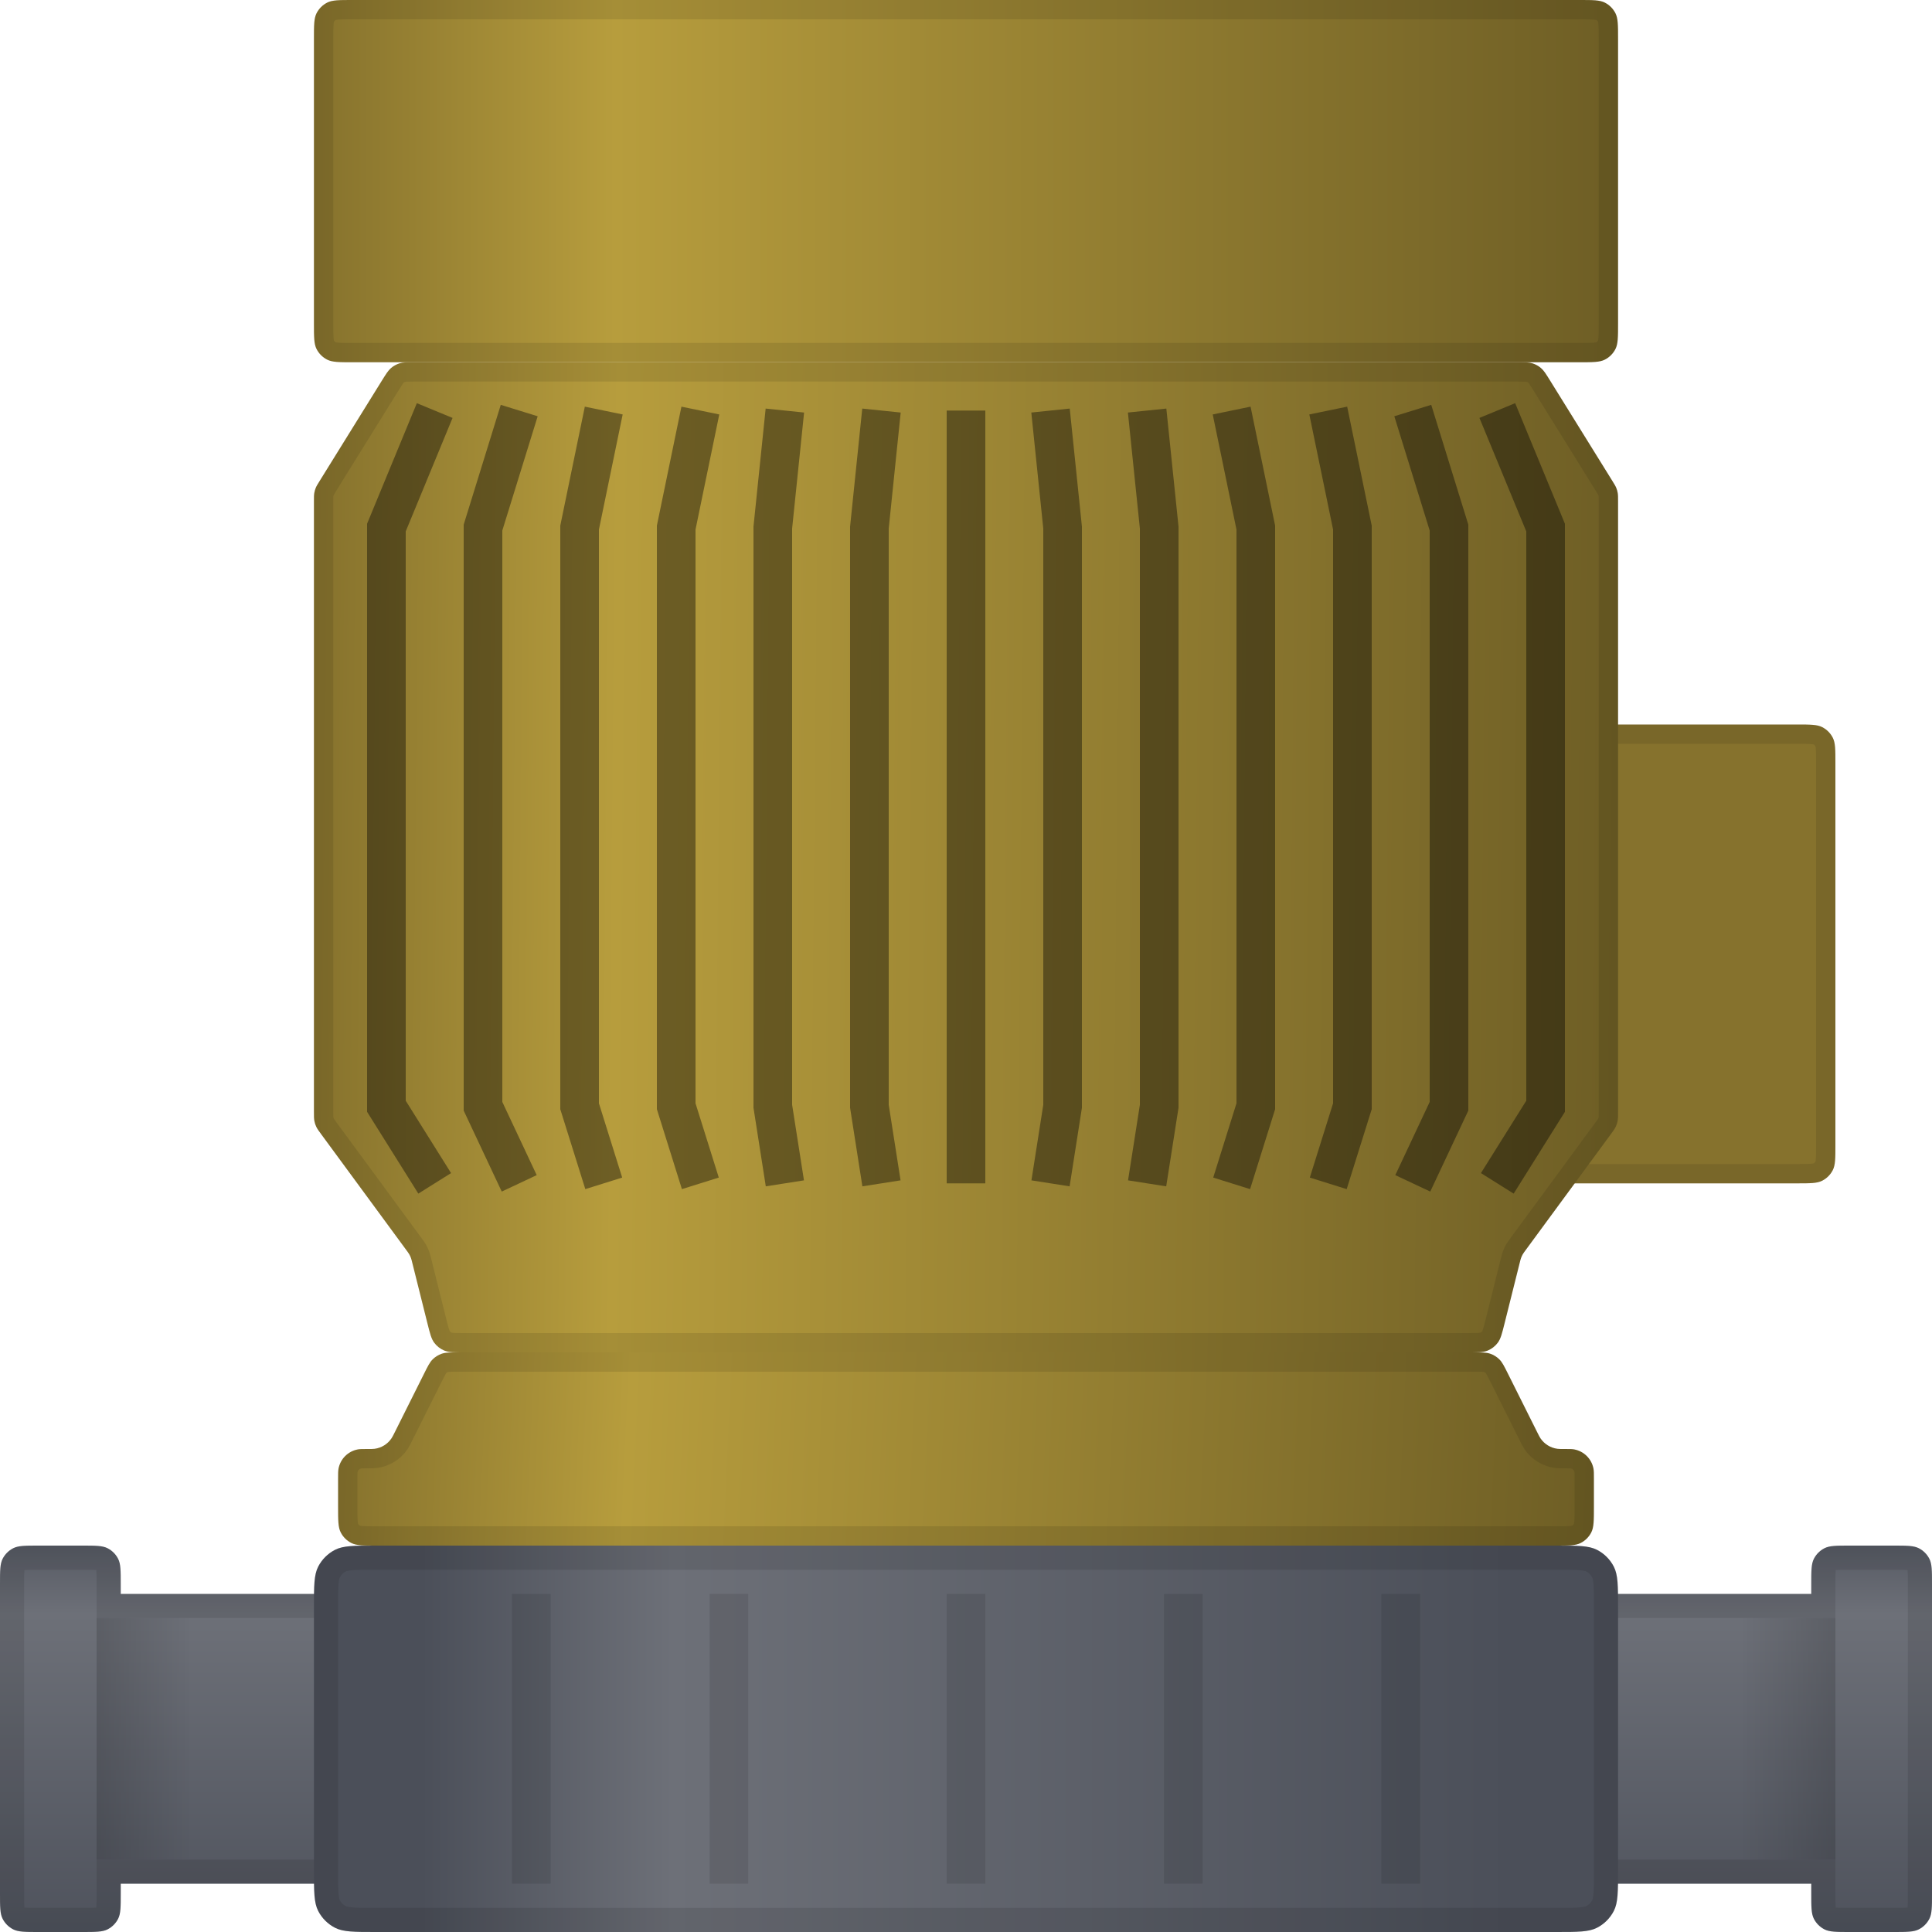
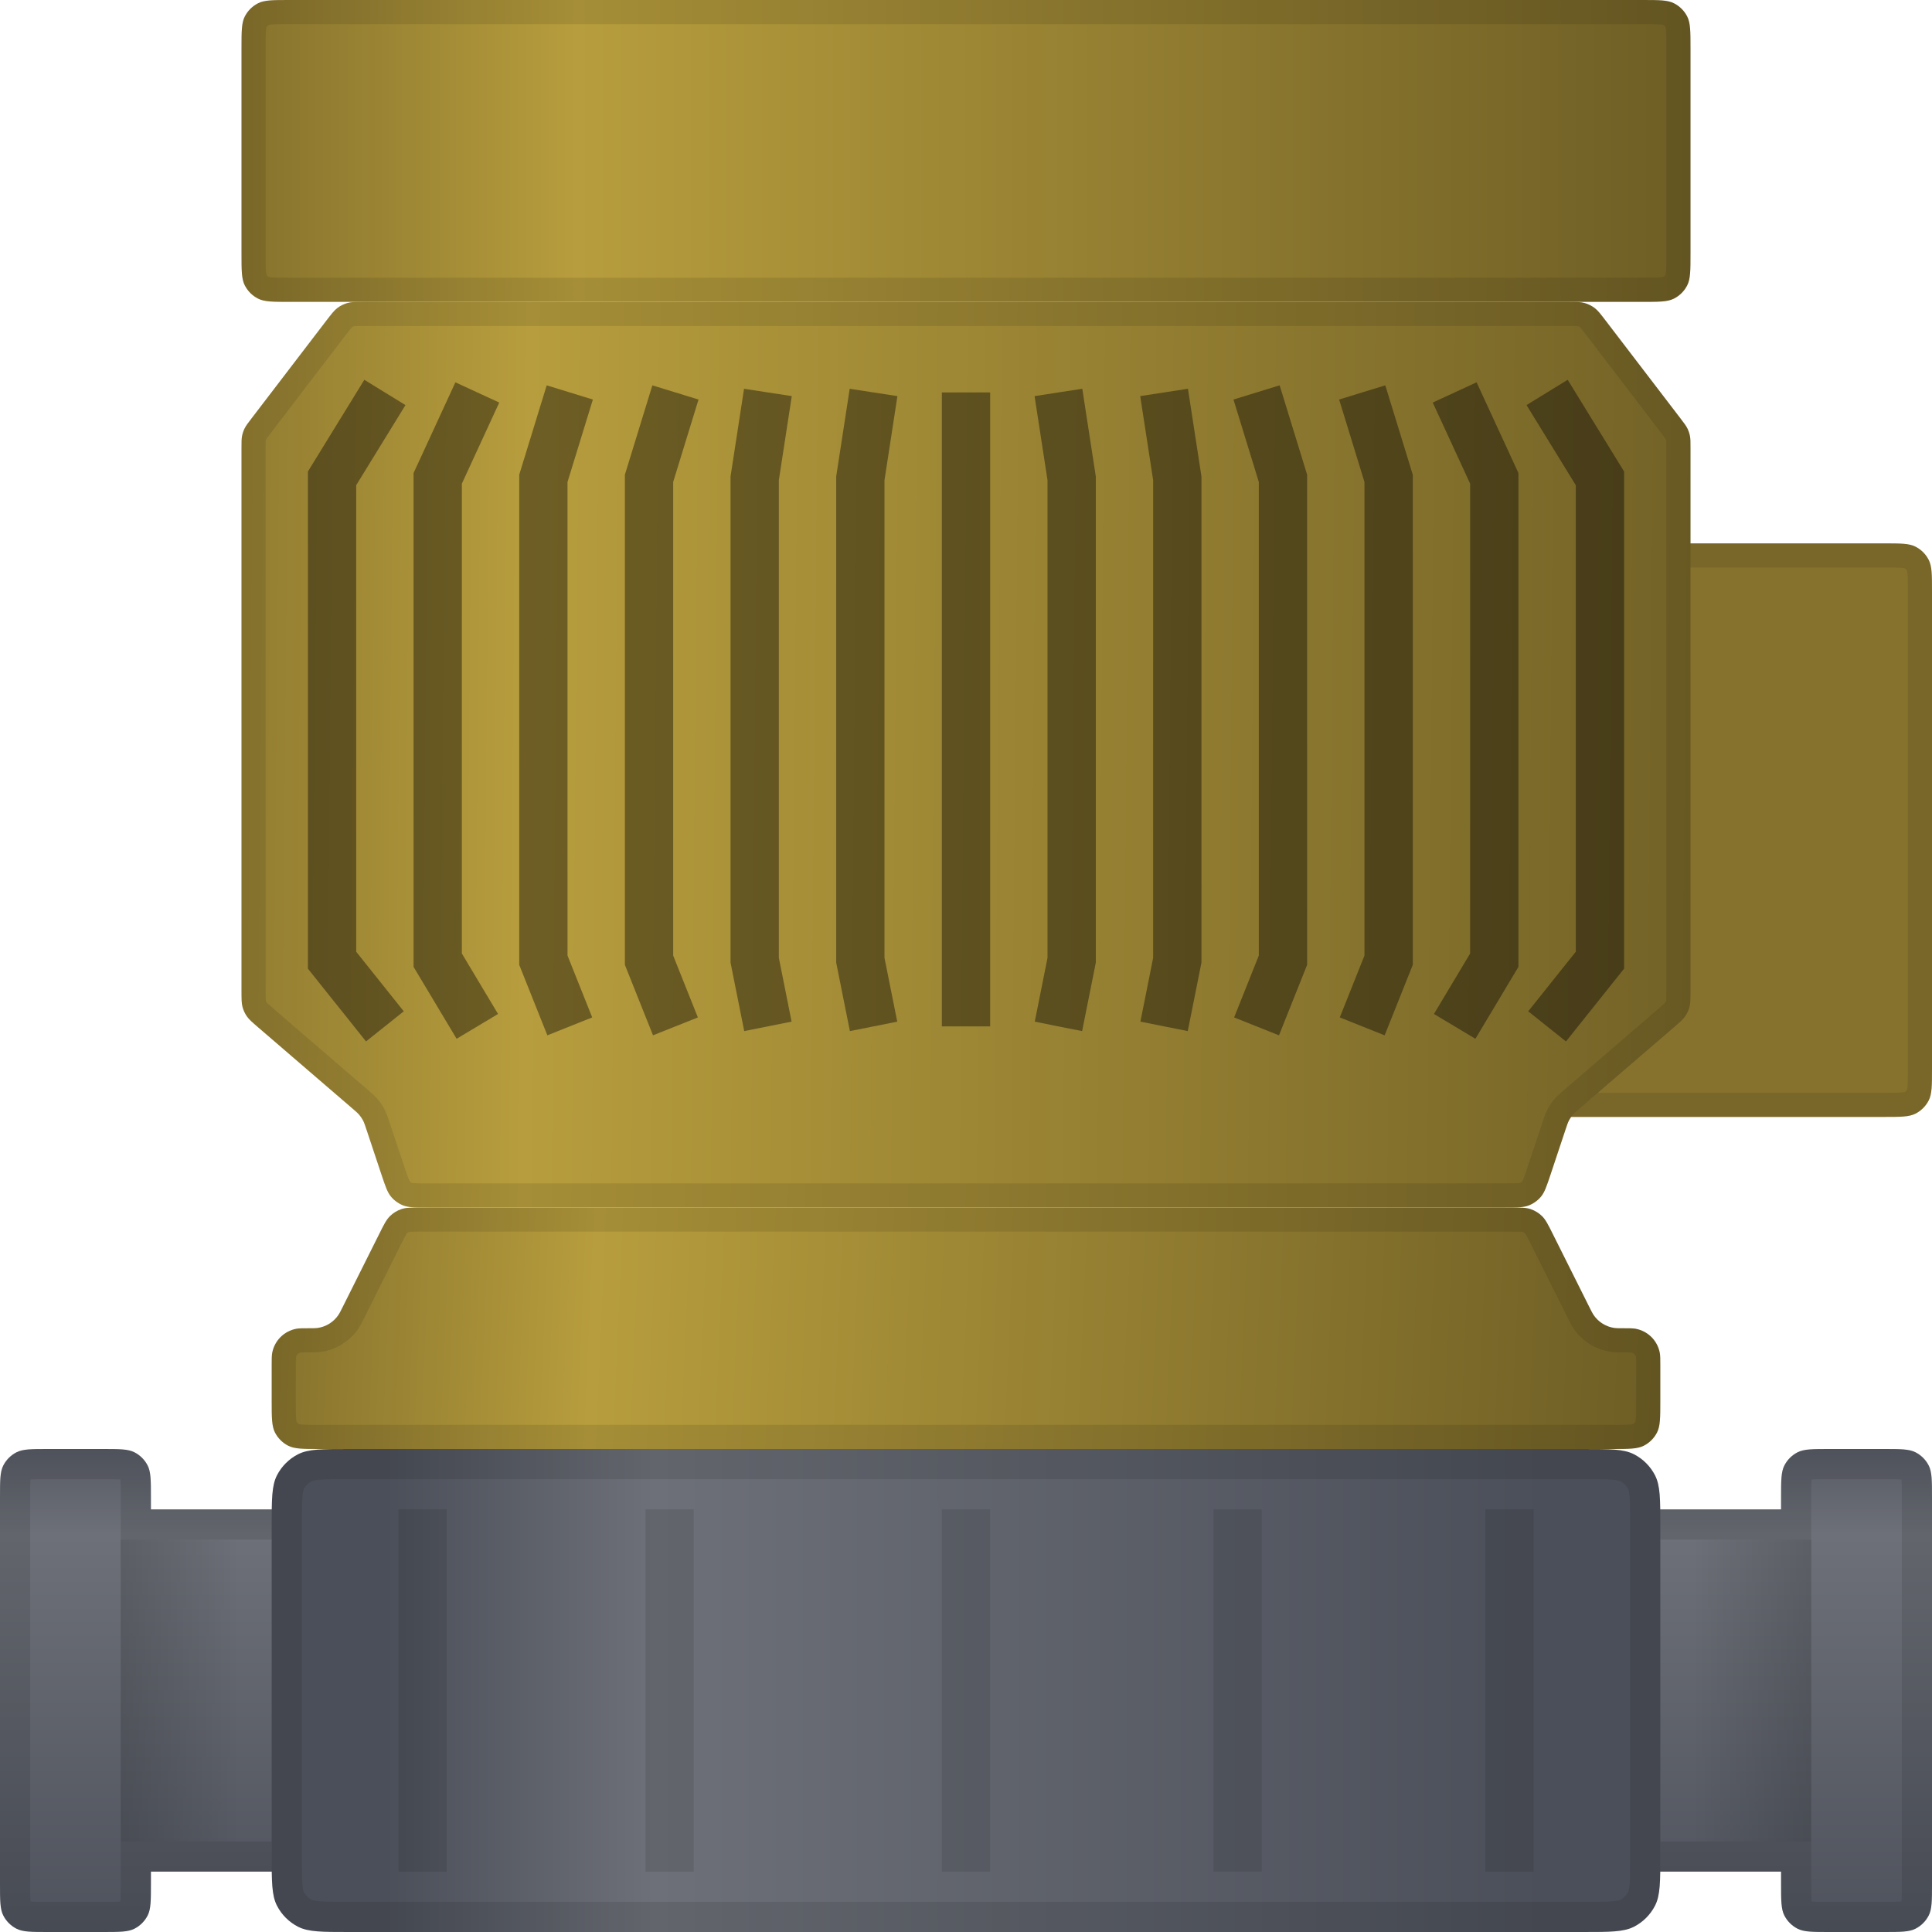
- <svg xmlns="http://www.w3.org/2000/svg" width="80" height="80" viewBox="0 0 80 80" fill="none">
-   <path d="M56 31.6C56 31.04 56 30.76 56.109 30.546C56.205 30.358 56.358 30.205 56.546 30.109C56.76 30 57.04 30 57.6 30H74.4C74.96 30 75.24 30 75.454 30.109C75.642 30.205 75.795 30.358 75.891 30.546C76 30.76 76 31.04 76 31.6V47.4C76 47.96 76 48.24 75.891 48.454C75.795 48.642 75.642 48.795 75.454 48.891C75.24 49 74.96 49 74.4 49H57.6C57.04 49 56.76 49 56.546 48.891C56.358 48.795 56.205 48.642 56.109 48.454C56 48.24 56 47.96 56 47.4V31.6Z" fill="#86722D" />
-   <path d="M57.6 30.4H74.4C74.687 30.4 74.878 30.4 75.024 30.412C75.166 30.424 75.231 30.445 75.272 30.466C75.385 30.523 75.477 30.615 75.534 30.727C75.555 30.769 75.576 30.834 75.588 30.976C75.6 31.122 75.6 31.313 75.6 31.6V47.4C75.6 47.687 75.6 47.878 75.588 48.024C75.576 48.166 75.555 48.231 75.534 48.273C75.477 48.385 75.385 48.477 75.272 48.534C75.231 48.555 75.166 48.576 75.024 48.588C74.878 48.6 74.687 48.6 74.4 48.6H57.6C57.313 48.6 57.122 48.6 56.976 48.588C56.834 48.576 56.769 48.555 56.727 48.534C56.615 48.477 56.523 48.385 56.466 48.273C56.445 48.231 56.424 48.166 56.412 48.024C56.4 47.878 56.4 47.687 56.4 47.4V31.6C56.4 31.313 56.4 31.122 56.412 30.976C56.424 30.834 56.445 30.769 56.466 30.727C56.523 30.615 56.615 30.523 56.727 30.466C56.769 30.445 56.834 30.424 56.976 30.412C57.122 30.4 57.313 30.4 57.6 30.4Z" stroke="black" stroke-opacity="0.1" stroke-width="0.8" />
-   <path fill-rule="evenodd" clip-rule="evenodd" d="M17.558 56.885C17.718 56.563 17.799 56.403 17.918 56.286C18.024 56.182 18.152 56.103 18.292 56.055C18.45 56 18.63 56 18.989 56L61.011 56C61.37 56 61.55 56 61.708 56.055C61.848 56.103 61.976 56.182 62.082 56.286C62.201 56.403 62.282 56.563 62.442 56.885L63.658 59.317C63.721 59.443 63.753 59.506 63.789 59.56C63.95 59.797 64.204 59.954 64.488 59.992C64.553 60 64.623 60 64.764 60C64.983 60 65.093 60 65.184 60.017C65.59 60.093 65.907 60.41 65.983 60.816C66 60.907 66 61.017 66 61.236L66 62.4C66 62.96 66 63.24 65.891 63.454C65.795 63.642 65.642 63.795 65.454 63.891C65.24 64 64.96 64 64.4 64L15.6 64C15.04 64 14.76 64 14.546 63.891C14.358 63.795 14.205 63.642 14.109 63.454C14 63.24 14 62.96 14 62.4L14 61.236C14 61.017 14 60.907 14.017 60.816C14.093 60.41 14.41 60.093 14.816 60.017C14.907 60 15.017 60 15.236 60C15.377 60 15.447 60 15.512 59.992C15.796 59.954 16.05 59.797 16.21 59.56C16.247 59.506 16.279 59.443 16.342 59.317L17.558 56.885Z" fill="url(#paint0_linear_592_109)" />
-   <path d="M14.4 62.4L14.4 61.236C14.4 60.999 14.402 60.935 14.41 60.89C14.456 60.646 14.646 60.456 14.89 60.41C14.935 60.402 14.999 60.4 15.236 60.4C15.366 60.4 15.467 60.4 15.565 60.388C15.962 60.336 16.318 60.116 16.542 59.784C16.597 59.703 16.641 59.611 16.699 59.495L17.916 57.063C18.09 56.717 18.138 56.63 18.198 56.571C18.262 56.509 18.339 56.462 18.423 56.433C18.503 56.405 18.602 56.4 18.989 56.4L61.011 56.4C61.398 56.4 61.497 56.405 61.577 56.433C61.661 56.462 61.738 56.509 61.802 56.571C61.862 56.63 61.91 56.717 62.084 57.063L63.301 59.496C63.359 59.612 63.403 59.703 63.458 59.784C63.682 60.116 64.038 60.336 64.436 60.388C64.532 60.4 64.634 60.4 64.764 60.4C65.001 60.4 65.065 60.402 65.11 60.41C65.354 60.456 65.544 60.646 65.59 60.89C65.598 60.935 65.6 60.999 65.6 61.236L65.6 62.4C65.6 62.687 65.6 62.878 65.588 63.024C65.576 63.166 65.555 63.231 65.534 63.273C65.477 63.385 65.385 63.477 65.272 63.534C65.231 63.555 65.166 63.576 65.024 63.588C64.878 63.6 64.687 63.6 64.4 63.6L15.6 63.6C15.313 63.6 15.122 63.6 14.976 63.588C14.834 63.576 14.769 63.555 14.727 63.534C14.615 63.477 14.523 63.385 14.466 63.273C14.445 63.231 14.424 63.166 14.412 63.024C14.4 62.878 14.4 62.687 14.4 62.4Z" stroke="black" stroke-opacity="0.1" stroke-width="0.8" />
-   <path fill-rule="evenodd" clip-rule="evenodd" d="M17.076 52.306C17.048 52.191 17.034 52.134 17.013 52.08C16.995 52.031 16.973 51.984 16.947 51.939C16.918 51.888 16.883 51.841 16.813 51.746L13.311 46.98C13.195 46.823 13.138 46.745 13.097 46.659C13.06 46.582 13.034 46.502 13.018 46.418C13 46.325 13 46.227 13 46.033L13 20.751C13 20.581 13 20.497 13.014 20.414C13.026 20.341 13.047 20.27 13.075 20.201C13.106 20.124 13.151 20.052 13.241 19.908L15.816 15.756C15.988 15.48 16.073 15.342 16.19 15.242C16.293 15.153 16.413 15.087 16.542 15.046C16.689 15 16.851 15 17.176 15L62.824 15C63.149 15 63.312 15 63.458 15.046C63.588 15.087 63.708 15.153 63.81 15.242C63.927 15.342 64.013 15.48 64.184 15.756L66.76 19.908C66.849 20.052 66.894 20.124 66.925 20.201C66.954 20.27 66.974 20.341 66.986 20.414C67 20.497 67 20.581 67 20.751L67 46.033C67 46.227 67 46.325 66.982 46.418C66.966 46.502 66.939 46.582 66.903 46.659C66.862 46.745 66.805 46.823 66.689 46.98L63.187 51.746C63.117 51.841 63.082 51.888 63.053 51.939C63.028 51.984 63.005 52.031 62.987 52.08C62.966 52.134 62.952 52.191 62.924 52.306L62.303 54.788C62.195 55.221 62.141 55.438 62.02 55.599C61.913 55.742 61.77 55.853 61.607 55.922C61.421 56 61.197 56 60.751 56L19.249 56C18.803 56 18.579 56 18.393 55.922C18.23 55.853 18.087 55.742 17.98 55.599C17.86 55.438 17.805 55.221 17.697 54.788L17.076 52.306Z" fill="url(#paint1_linear_592_109)" />
-   <path d="M13.4 46.032L13.4 20.751C13.4 20.569 13.401 20.522 13.408 20.48C13.416 20.437 13.428 20.394 13.445 20.352C13.461 20.313 13.484 20.273 13.58 20.118L16.156 15.968C16.341 15.67 16.391 15.595 16.45 15.545C16.512 15.492 16.584 15.452 16.662 15.428C16.736 15.405 16.825 15.4 17.176 15.4L62.824 15.4C63.175 15.4 63.264 15.405 63.338 15.428C63.416 15.452 63.488 15.492 63.55 15.545C63.609 15.595 63.659 15.67 63.844 15.968L66.42 20.118C66.516 20.273 66.54 20.313 66.556 20.352C66.573 20.394 66.584 20.437 66.592 20.48C66.599 20.522 66.6 20.569 66.6 20.751L66.6 46.032C66.6 46.242 66.598 46.295 66.589 46.343C66.579 46.393 66.564 46.441 66.542 46.487C66.521 46.531 66.491 46.575 66.367 46.743L62.864 51.51C62.8 51.597 62.748 51.666 62.705 51.741C62.669 51.804 62.639 51.871 62.613 51.938C62.583 52.02 62.562 52.103 62.535 52.209L61.915 54.691C61.798 55.16 61.76 55.278 61.699 55.359C61.635 55.445 61.55 55.511 61.451 55.553C61.358 55.592 61.234 55.6 60.751 55.6L19.249 55.6C18.766 55.6 18.642 55.592 18.549 55.553C18.451 55.511 18.365 55.445 18.301 55.359C18.24 55.278 18.202 55.16 18.085 54.691L17.465 52.209C17.439 52.103 17.418 52.02 17.387 51.938C17.361 51.871 17.331 51.804 17.295 51.741C17.252 51.666 17.2 51.596 17.136 51.509L13.633 46.743C13.509 46.575 13.479 46.531 13.458 46.487C13.436 46.441 13.421 46.393 13.411 46.343C13.402 46.295 13.4 46.242 13.4 46.032Z" stroke="black" stroke-opacity="0.1" stroke-width="0.8" />
-   <path opacity="0.4" d="M18 49L16 45.808L16 21.846L18 17M21.5 49L20 45.808L20 21.846L21.5 17M25 49L24 45.808L24 21.846L25 17M32.5 49L32 45.808L32 21.846L32.5 17M40 49L40 45.807L40 21.845L40 17M36.5 49L36 45.808L36 21.846L36.5 17M29 49L28 45.808L28 21.846L29 17M43.5 49L44 45.808L44 21.846L43.5 17M47.5 49L48 45.808L48 21.846L47.5 17M51 49L52 45.808L52 21.846L51 17M55 49L56 45.808L56 21.846L55 17M58.5 49L60 45.808L60 21.846L58.5 17M62 49L64 45.808L64 21.846L62 17" stroke="black" stroke-width="1.6" />
-   <path d="M60 67.6C60 67.04 60 66.76 60.109 66.546C60.205 66.358 60.358 66.205 60.546 66.109C60.76 66 61.04 66 61.6 66L75 66L75 65.6C75 65.04 75 64.76 75.109 64.546C75.205 64.358 75.358 64.205 75.546 64.109C75.76 64 76.04 64 76.6 64L78.4 64C78.96 64 79.24 64 79.454 64.109C79.642 64.205 79.795 64.358 79.891 64.546C80 64.76 80 65.04 80 65.6L80 78.4C80 78.96 80 79.24 79.891 79.454C79.795 79.642 79.642 79.795 79.454 79.891C79.24 80 78.96 80 78.4 80L76.6 80C76.04 80 75.76 80 75.546 79.891C75.358 79.795 75.205 79.642 75.109 79.454C75 79.24 75 78.96 75 78.4L75 78L61.6 78C61.04 78 60.76 78 60.546 77.891C60.358 77.795 60.205 77.642 60.109 77.454C60 77.24 60 76.96 60 76.4L60 67.6Z" fill="url(#paint2_linear_592_109)" />
-   <path d="M60.5 76.4L60.5 67.6C60.5 67.312 60.5 67.126 60.512 66.984C60.523 66.849 60.542 66.798 60.555 66.773C60.603 66.679 60.679 66.603 60.773 66.555C60.798 66.542 60.849 66.523 60.984 66.512C61.126 66.5 61.312 66.5 61.6 66.5L75.5 66.5L75.5 65.6C75.5 65.312 75.5 65.126 75.512 64.984C75.523 64.849 75.542 64.798 75.555 64.773C75.603 64.679 75.679 64.603 75.773 64.555C75.798 64.542 75.849 64.523 75.984 64.512C76.126 64.5 76.312 64.5 76.6 64.5L78.4 64.5C78.688 64.5 78.874 64.5 79.016 64.512C79.151 64.523 79.202 64.542 79.227 64.555C79.321 64.603 79.397 64.679 79.445 64.773C79.458 64.798 79.477 64.849 79.488 64.984C79.5 65.126 79.5 65.312 79.5 65.6L79.5 78.4C79.5 78.688 79.5 78.874 79.488 79.016C79.477 79.151 79.458 79.202 79.445 79.227C79.397 79.321 79.321 79.397 79.227 79.445C79.202 79.458 79.151 79.477 79.016 79.488C78.874 79.5 78.688 79.5 78.4 79.5L76.6 79.5C76.312 79.5 76.126 79.5 75.984 79.488C75.849 79.477 75.798 79.458 75.773 79.445C75.679 79.397 75.603 79.321 75.555 79.227C75.542 79.202 75.523 79.151 75.512 79.016C75.5 78.874 75.5 78.688 75.5 78.4L75.5 77.5L61.6 77.5C61.312 77.5 61.126 77.5 60.984 77.488C60.849 77.477 60.798 77.458 60.773 77.445C60.679 77.397 60.603 77.321 60.555 77.227C60.542 77.202 60.523 77.151 60.512 77.016C60.5 76.874 60.5 76.688 60.5 76.4Z" stroke="black" stroke-opacity="0.1" />
-   <path d="M20 67.6C20 67.04 20 66.76 19.891 66.546C19.795 66.358 19.642 66.205 19.454 66.109C19.24 66 18.96 66 18.4 66L5 66L5 65.6C5 65.04 5 64.76 4.891 64.546C4.795 64.358 4.642 64.205 4.454 64.109C4.24 64 3.96 64 3.4 64L1.6 64C1.04 64 0.76 64 0.546 64.109C0.358 64.205 0.205 64.358 0.109 64.546C6.66165e-07 64.76 6.53925e-07 65.04 6.29444e-07 65.6L6.99382e-08 78.4C4.54576e-08 78.96 3.32172e-08 79.24 0.109 79.454C0.205 79.642 0.358 79.795 0.546 79.891C0.76 80 1.04 80 1.6 80L3.4 80C3.96 80 4.24 80 4.454 79.891C4.642 79.795 4.795 79.642 4.891 79.454C5 79.24 5 78.96 5 78.4L5 78L18.4 78C18.96 78 19.24 78 19.454 77.891C19.642 77.795 19.795 77.642 19.891 77.454C20 77.24 20 76.96 20 76.4L20 67.6Z" fill="url(#paint3_linear_592_109)" />
-   <path d="M19.5 76.4L19.5 67.6C19.5 67.312 19.5 67.126 19.488 66.984C19.477 66.849 19.458 66.798 19.445 66.773C19.397 66.679 19.321 66.603 19.227 66.555C19.202 66.542 19.151 66.523 19.016 66.512C18.874 66.5 18.688 66.5 18.4 66.5L4.5 66.5L4.5 65.6C4.5 65.312 4.5 65.126 4.488 64.984C4.477 64.849 4.458 64.798 4.445 64.773C4.397 64.679 4.321 64.603 4.227 64.555C4.202 64.542 4.151 64.523 4.016 64.512C3.874 64.5 3.688 64.5 3.4 64.5L1.6 64.5C1.312 64.5 1.126 64.5 0.984 64.512C0.849 64.523 0.798 64.542 0.773 64.555C0.679 64.603 0.603 64.679 0.555 64.773C0.542 64.798 0.523 64.849 0.512 64.984C0.5 65.126 0.5 65.312 0.5 65.6L0.5 78.4C0.5 78.688 0.5 78.874 0.512 79.016C0.523 79.151 0.542 79.202 0.555 79.227C0.603 79.321 0.679 79.397 0.773 79.445C0.798 79.458 0.849 79.477 0.984 79.488C1.126 79.5 1.312 79.5 1.6 79.5L3.4 79.5C3.688 79.5 3.874 79.5 4.016 79.488C4.151 79.477 4.202 79.458 4.227 79.445C4.321 79.397 4.397 79.321 4.445 79.227C4.458 79.202 4.477 79.151 4.488 79.016C4.5 78.874 4.5 78.688 4.5 78.4L4.5 77.5L18.4 77.5C18.688 77.5 18.874 77.5 19.016 77.488C19.151 77.477 19.202 77.458 19.227 77.445C19.321 77.397 19.397 77.321 19.445 77.227C19.458 77.202 19.477 77.151 19.488 77.016C19.5 76.874 19.5 76.688 19.5 76.4Z" stroke="black" stroke-opacity="0.1" />
-   <path d="M13 1.6C13 1.04 13 0.76 13.109 0.546C13.205 0.358 13.358 0.205 13.546 0.109C13.76 0 14.04 0 14.6 0H65.4C65.96 0 66.24 0 66.454 0.109C66.642 0.205 66.795 0.358 66.891 0.546C67 0.76 67 1.04 67 1.6V13.4C67 13.96 67 14.24 66.891 14.454C66.795 14.642 66.642 14.795 66.454 14.891C66.24 15 65.96 15 65.4 15H14.6C14.04 15 13.76 15 13.546 14.891C13.358 14.795 13.205 14.642 13.109 14.454C13 14.24 13 13.96 13 13.4V1.6Z" fill="url(#paint4_linear_592_109)" />
-   <path d="M14.6 0.4H65.4C65.687 0.4 65.878 0.4 66.024 0.412C66.166 0.424 66.231 0.445 66.272 0.466C66.385 0.523 66.477 0.615 66.534 0.728C66.555 0.769 66.576 0.834 66.588 0.976C66.6 1.122 66.6 1.313 66.6 1.6V13.4C66.6 13.687 66.6 13.878 66.588 14.024C66.576 14.166 66.555 14.231 66.534 14.273C66.477 14.385 66.385 14.477 66.272 14.534C66.231 14.555 66.166 14.576 66.024 14.588C65.878 14.6 65.687 14.6 65.4 14.6H14.6C14.313 14.6 14.122 14.6 13.976 14.588C13.834 14.576 13.769 14.555 13.727 14.534C13.615 14.477 13.523 14.385 13.466 14.273C13.445 14.231 13.424 14.166 13.412 14.024C13.4 13.878 13.4 13.687 13.4 13.4V1.6C13.4 1.313 13.4 1.122 13.412 0.976C13.424 0.834 13.445 0.769 13.466 0.728C13.523 0.615 13.615 0.523 13.727 0.466C13.769 0.445 13.834 0.424 13.976 0.412C14.122 0.4 14.313 0.4 14.6 0.4Z" stroke="black" stroke-opacity="0.1" stroke-width="0.8" />
-   <path d="M13 66.56C13 65.664 13 65.216 13.174 64.874C13.328 64.573 13.573 64.328 13.874 64.174C14.216 64 14.664 64 15.56 64H64.44C65.336 64 65.784 64 66.126 64.174C66.427 64.328 66.672 64.573 66.826 64.874C67 65.216 67 65.664 67 66.56V77.44C67 78.336 67 78.784 66.826 79.126C66.672 79.427 66.427 79.672 66.126 79.826C65.784 80 65.336 80 64.44 80H15.56C14.664 80 14.216 80 13.874 79.826C13.573 79.672 13.328 79.427 13.174 79.126C13 78.784 13 78.336 13 77.44V66.56Z" fill="url(#paint5_linear_592_109)" />
-   <path d="M15.56 64.5H64.44C64.897 64.5 65.209 64.501 65.45 64.52C65.686 64.54 65.811 64.575 65.899 64.62C66.106 64.726 66.274 64.894 66.38 65.101C66.425 65.189 66.46 65.314 66.48 65.55C66.499 65.791 66.5 66.103 66.5 66.56V77.44C66.5 77.897 66.499 78.209 66.48 78.45C66.46 78.686 66.425 78.811 66.38 78.899C66.274 79.106 66.106 79.274 65.899 79.38C65.811 79.425 65.686 79.46 65.45 79.48C65.209 79.499 64.897 79.5 64.44 79.5H15.56C15.104 79.5 14.791 79.499 14.55 79.48C14.314 79.46 14.19 79.425 14.101 79.38C13.894 79.274 13.726 79.106 13.62 78.899C13.575 78.811 13.54 78.686 13.521 78.45C13.501 78.209 13.5 77.897 13.5 77.44V66.56C13.5 66.103 13.501 65.791 13.521 65.55C13.54 65.314 13.575 65.189 13.62 65.101C13.726 64.894 13.894 64.726 14.101 64.62C14.19 64.575 14.314 64.54 14.55 64.52C14.791 64.501 15.104 64.5 15.56 64.5Z" stroke="black" stroke-opacity="0.1" />
-   <path opacity="0.1" d="M40 66V78M30.182 66V78M49 66V78M22 66V78M58 66V78" stroke="black" stroke-width="1.6" />
-   <path d="M76 67L76 77L72 77L72 67L76 67Z" fill="url(#paint6_linear_592_109)" fill-opacity="0.15" />
-   <path d="M4 67L4 77L8 77L8 67L4 67Z" fill="url(#paint7_linear_592_109)" fill-opacity="0.15" />
+ <svg xmlns="http://www.w3.org/2000/svg" width="64" height="64" viewBox="0 0 64 64" fill="none">
+   <path d="M44 19.6C44 19.04 44 18.76 44.109 18.546C44.205 18.358 44.358 18.205 44.546 18.109C44.76 18 45.04 18 45.6 18H62.4C62.96 18 63.24 18 63.454 18.109C63.642 18.205 63.795 18.358 63.891 18.546C64 18.76 64 19.04 64 19.6V35.4C64 35.96 64 36.24 63.891 36.454C63.795 36.642 63.642 36.795 63.454 36.891C63.24 37 62.96 37 62.4 37H45.6C45.04 37 44.76 37 44.546 36.891C44.358 36.795 44.205 36.642 44.109 36.454C44 36.24 44 35.96 44 35.4V19.6Z" fill="#86722D" />
+   <path d="M45.6 18.4H62.4C62.687 18.4 62.878 18.4 63.024 18.412C63.166 18.424 63.231 18.445 63.273 18.466C63.385 18.523 63.477 18.615 63.534 18.727C63.555 18.769 63.576 18.834 63.588 18.976C63.6 19.122 63.6 19.313 63.6 19.6V35.4C63.6 35.687 63.6 35.878 63.588 36.024C63.576 36.166 63.555 36.231 63.534 36.273C63.477 36.385 63.385 36.477 63.273 36.534C63.231 36.555 63.166 36.576 63.024 36.588C62.878 36.6 62.687 36.6 62.4 36.6H45.6C45.313 36.6 45.122 36.6 44.976 36.588C44.834 36.576 44.769 36.555 44.727 36.534C44.615 36.477 44.523 36.385 44.466 36.273C44.445 36.231 44.424 36.166 44.412 36.024C44.4 35.878 44.4 35.687 44.4 35.4V19.6C44.4 19.313 44.4 19.122 44.412 18.976C44.424 18.834 44.445 18.769 44.466 18.727C44.523 18.615 44.615 18.523 44.727 18.466C44.769 18.445 44.834 18.424 44.976 18.412C45.122 18.4 45.313 18.4 45.6 18.4Z" stroke="black" stroke-opacity="0.1" stroke-width="0.8" />
+   <path fill-rule="evenodd" clip-rule="evenodd" d="M12.558 40.885C12.718 40.563 12.799 40.403 12.918 40.286C13.024 40.182 13.152 40.103 13.292 40.055C13.45 40 13.63 40 13.989 40L50.011 40C50.37 40 50.55 40 50.708 40.055C50.848 40.103 50.976 40.182 51.082 40.286C51.201 40.403 51.282 40.563 51.442 40.885L52.658 43.317C52.721 43.443 52.753 43.506 52.789 43.56C52.95 43.797 53.204 43.954 53.488 43.992C53.553 44 53.623 44 53.764 44C53.983 44 54.093 44 54.184 44.017C54.59 44.093 54.907 44.41 54.983 44.816C55 44.907 55 45.017 55 45.236L55 46.4C55 46.96 55 47.24 54.891 47.454C54.795 47.642 54.642 47.795 54.454 47.891C54.24 48 53.96 48 53.4 48L10.6 48C10.04 48 9.76 48 9.546 47.891C9.358 47.795 9.205 47.642 9.109 47.454C9 47.24 9 46.96 9 46.4L9 45.236C9 45.017 9 44.907 9.017 44.816C9.093 44.41 9.41 44.093 9.816 44.017C9.907 44 10.017 44 10.236 44C10.377 44 10.447 44 10.512 43.992C10.796 43.954 11.05 43.797 11.21 43.56C11.247 43.506 11.279 43.443 11.342 43.317L12.558 40.885Z" fill="url(#paint0_linear_592_109)" />
+   <path d="M9.4 46.4L9.4 45.236C9.4 44.999 9.402 44.935 9.41 44.89C9.456 44.646 9.646 44.456 9.89 44.41C9.935 44.402 9.999 44.4 10.236 44.4C10.366 44.4 10.467 44.4 10.565 44.388C10.962 44.336 11.318 44.116 11.542 43.784C11.597 43.703 11.641 43.611 11.699 43.495L12.916 41.063C13.089 40.717 13.138 40.63 13.198 40.571C13.262 40.509 13.339 40.462 13.423 40.433C13.503 40.405 13.602 40.4 13.989 40.4L50.011 40.4C50.398 40.4 50.497 40.405 50.577 40.433C50.661 40.462 50.738 40.509 50.802 40.571C50.862 40.63 50.91 40.717 51.084 41.063L52.301 43.496C52.359 43.612 52.403 43.703 52.458 43.784C52.682 44.116 53.038 44.336 53.435 44.388C53.532 44.4 53.634 44.4 53.764 44.4C54.001 44.4 54.065 44.402 54.11 44.41C54.354 44.456 54.544 44.646 54.59 44.89C54.598 44.935 54.6 44.999 54.6 45.236L54.6 46.4C54.6 46.687 54.6 46.878 54.588 47.024C54.576 47.166 54.555 47.231 54.534 47.273C54.477 47.385 54.385 47.477 54.273 47.534C54.231 47.555 54.166 47.576 54.024 47.588C53.878 47.6 53.687 47.6 53.4 47.6L10.6 47.6C10.313 47.6 10.122 47.6 9.976 47.588C9.834 47.576 9.769 47.555 9.728 47.534C9.615 47.477 9.523 47.385 9.466 47.273C9.445 47.231 9.424 47.166 9.412 47.024C9.4 46.878 9.4 46.687 9.4 46.4Z" stroke="black" stroke-opacity="0.1" stroke-width="0.8" />
+   <path fill-rule="evenodd" clip-rule="evenodd" d="M12.14 37.419C12.088 37.263 12.062 37.185 12.024 37.113C11.991 37.05 11.95 36.99 11.904 36.935C11.852 36.873 11.79 36.819 11.665 36.712L8.556 34.036C8.352 33.86 8.249 33.772 8.176 33.665C8.111 33.57 8.062 33.465 8.033 33.354C8 33.228 8 33.093 8 32.823L8 14.837C8 14.636 8 14.535 8.019 14.439C8.036 14.354 8.064 14.271 8.103 14.192C8.146 14.104 8.207 14.024 8.329 13.865L10.805 10.628C10.982 10.398 11.07 10.282 11.181 10.199C11.279 10.126 11.39 10.071 11.508 10.038C11.641 10 11.786 10 12.076 10L51.924 10C52.214 10 52.359 10 52.492 10.038C52.61 10.071 52.721 10.126 52.819 10.199C52.931 10.282 53.019 10.398 53.195 10.628L55.671 13.865C55.793 14.024 55.854 14.104 55.897 14.192C55.936 14.271 55.964 14.354 55.981 14.439C56 14.535 56 14.636 56 14.837L56 32.824C56 33.093 56 33.228 55.967 33.354C55.938 33.465 55.889 33.57 55.824 33.665C55.751 33.772 55.648 33.86 55.444 34.036L52.335 36.712C52.21 36.819 52.148 36.873 52.096 36.935C52.05 36.99 52.009 37.05 51.976 37.113C51.938 37.185 51.912 37.263 51.86 37.419L51.365 38.906C51.233 39.299 51.168 39.496 51.046 39.642C50.939 39.77 50.801 39.869 50.645 39.931C50.469 40 50.261 40 49.847 40L14.153 40C13.739 40 13.531 40 13.355 39.931C13.199 39.869 13.061 39.77 12.954 39.642C12.832 39.496 12.767 39.299 12.635 38.906L12.14 37.419Z" fill="url(#paint1_linear_592_109)" />
+   <path d="M8.4 32.823L8.4 14.837C8.4 14.62 8.401 14.566 8.411 14.517C8.421 14.465 8.439 14.416 8.462 14.369C8.484 14.324 8.516 14.279 8.647 14.107L11.123 10.871C11.313 10.623 11.364 10.562 11.42 10.52C11.479 10.476 11.546 10.443 11.616 10.423C11.684 10.404 11.763 10.4 12.076 10.4L51.924 10.4C52.237 10.4 52.316 10.404 52.384 10.423C52.455 10.443 52.521 10.476 52.58 10.52C52.636 10.562 52.687 10.623 52.877 10.871L55.353 14.107C55.485 14.279 55.516 14.324 55.538 14.369C55.561 14.416 55.579 14.465 55.589 14.517C55.599 14.566 55.6 14.62 55.6 14.837L55.6 32.823C55.6 33.114 55.597 33.188 55.58 33.252C55.562 33.319 55.533 33.382 55.494 33.438C55.457 33.493 55.403 33.544 55.183 33.733L52.073 36.409C51.958 36.508 51.867 36.585 51.789 36.678C51.724 36.755 51.669 36.839 51.622 36.928C51.566 37.035 51.528 37.148 51.48 37.292L50.985 38.779C50.843 39.205 50.8 39.312 50.739 39.385C50.675 39.462 50.593 39.522 50.499 39.559C50.41 39.593 50.295 39.6 49.847 39.6L14.153 39.6C13.704 39.6 13.59 39.593 13.501 39.559C13.408 39.522 13.325 39.462 13.261 39.385C13.2 39.312 13.157 39.205 13.015 38.779L12.52 37.292C12.472 37.148 12.434 37.035 12.378 36.928C12.331 36.839 12.275 36.755 12.211 36.678C12.133 36.585 12.042 36.508 11.927 36.409L8.817 33.733C8.597 33.544 8.543 33.493 8.506 33.438C8.467 33.382 8.438 33.319 8.42 33.252C8.403 33.188 8.4 33.114 8.4 32.823Z" stroke="black" stroke-opacity="0.1" stroke-width="0.8" />
+   <path opacity="0.4" d="M12.75 34L11 31.808L11 15.846L12.75 13M15.812 34L14.5 31.808L14.5 15.846L15.812 13M18.875 34L18 31.808L18 15.846L18.875 13M25.438 34L25 31.808L25 15.846L25.438 13M32 34L32 31.807L32 15.845L32 13M28.938 34L28.5 31.808L28.5 15.846L28.938 13M22.375 34L21.5 31.808L21.5 15.846L22.375 13M35.062 34L35.5 31.808L35.5 15.846L35.062 13M38.562 34L39 31.808L39 15.846L38.562 13M41.625 34L42.5 31.808L42.5 15.846L41.625 13M45.125 34L46 31.808L46 15.846L45.125 13M48.188 34L49.5 31.808L49.5 15.846L48.188 13M51.25 34L53 31.808L53 15.846L51.25 13" stroke="black" stroke-width="1.6" />
+   <path d="M44 51.6C44 51.04 44 50.76 44.109 50.546C44.205 50.358 44.358 50.205 44.546 50.109C44.76 50 45.04 50 45.6 50L59 50L59 49.6C59 49.04 59 48.76 59.109 48.546C59.205 48.358 59.358 48.205 59.546 48.109C59.76 48 60.04 48 60.6 48L62.4 48C62.96 48 63.24 48 63.454 48.109C63.642 48.205 63.795 48.358 63.891 48.546C64 48.76 64 49.04 64 49.6L64 62.4C64 62.96 64 63.24 63.891 63.454C63.795 63.642 63.642 63.795 63.454 63.891C63.24 64 62.96 64 62.4 64L60.6 64C60.04 64 59.76 64 59.546 63.891C59.358 63.795 59.205 63.642 59.109 63.454C59 63.24 59 62.96 59 62.4L59 62L45.6 62C45.04 62 44.76 62 44.546 61.891C44.358 61.795 44.205 61.642 44.109 61.454C44 61.24 44 60.96 44 60.4L44 51.6Z" fill="url(#paint2_linear_592_109)" />
+   <path d="M44.5 60.4L44.5 51.6C44.5 51.312 44.5 51.126 44.512 50.984C44.523 50.849 44.542 50.798 44.555 50.773C44.603 50.679 44.679 50.603 44.773 50.555C44.798 50.542 44.849 50.523 44.984 50.512C45.126 50.5 45.312 50.5 45.6 50.5L59.5 50.5L59.5 49.6C59.5 49.312 59.5 49.126 59.512 48.984C59.523 48.849 59.542 48.798 59.555 48.773C59.603 48.679 59.679 48.603 59.773 48.555C59.798 48.542 59.849 48.523 59.984 48.512C60.126 48.5 60.312 48.5 60.6 48.5L62.4 48.5C62.688 48.5 62.874 48.5 63.016 48.512C63.151 48.523 63.202 48.542 63.227 48.555C63.321 48.603 63.397 48.679 63.445 48.773C63.458 48.798 63.477 48.849 63.488 48.984C63.5 49.126 63.5 49.312 63.5 49.6L63.5 62.4C63.5 62.688 63.5 62.874 63.488 63.016C63.477 63.151 63.458 63.202 63.445 63.227C63.397 63.321 63.321 63.397 63.227 63.445C63.202 63.458 63.151 63.477 63.016 63.488C62.874 63.5 62.688 63.5 62.4 63.5L60.6 63.5C60.312 63.5 60.126 63.5 59.984 63.488C59.849 63.477 59.798 63.458 59.773 63.445C59.679 63.397 59.603 63.321 59.555 63.227C59.542 63.202 59.523 63.151 59.512 63.016C59.5 62.874 59.5 62.688 59.5 62.4L59.5 61.5L45.6 61.5C45.312 61.5 45.126 61.5 44.984 61.488C44.849 61.477 44.798 61.458 44.773 61.445C44.679 61.397 44.603 61.321 44.555 61.227C44.542 61.202 44.523 61.151 44.512 61.016C44.5 60.874 44.5 60.688 44.5 60.4Z" stroke="black" stroke-opacity="0.1" />
+   <path d="M20 51.6C20 51.04 20 50.76 19.891 50.546C19.795 50.358 19.642 50.205 19.454 50.109C19.24 50 18.96 50 18.4 50L5 50L5 49.6C5 49.04 5 48.76 4.891 48.546C4.795 48.358 4.642 48.205 4.454 48.109C4.24 48 3.96 48 3.4 48L1.6 48C1.04 48 0.76 48 0.546 48.109C0.358 48.205 0.205 48.358 0.109 48.546C6.66165e-07 48.76 6.53925e-07 49.04 6.29444e-07 49.6L6.99382e-08 62.4C4.54576e-08 62.96 3.32172e-08 63.24 0.109 63.454C0.205 63.642 0.358 63.795 0.546 63.891C0.76 64 1.04 64 1.6 64L3.4 64C3.96 64 4.24 64 4.454 63.891C4.642 63.795 4.795 63.642 4.891 63.454C5 63.24 5 62.96 5 62.4L5 62L18.4 62C18.96 62 19.24 62 19.454 61.891C19.642 61.795 19.795 61.642 19.891 61.454C20 61.24 20 60.96 20 60.4L20 51.6Z" fill="url(#paint3_linear_592_109)" />
+   <path d="M19.5 60.4L19.5 51.6C19.5 51.312 19.5 51.126 19.488 50.984C19.477 50.849 19.458 50.798 19.445 50.773C19.397 50.679 19.321 50.603 19.227 50.555C19.202 50.542 19.151 50.523 19.016 50.512C18.874 50.5 18.688 50.5 18.4 50.5L4.5 50.5L4.5 49.6C4.5 49.312 4.5 49.126 4.488 48.984C4.477 48.849 4.458 48.798 4.445 48.773C4.397 48.679 4.321 48.603 4.227 48.555C4.202 48.542 4.151 48.523 4.016 48.512C3.874 48.5 3.688 48.5 3.4 48.5L1.6 48.5C1.312 48.5 1.126 48.5 0.984 48.512C0.849 48.523 0.798 48.542 0.773 48.555C0.679 48.603 0.603 48.679 0.555 48.773C0.542 48.798 0.523 48.849 0.512 48.984C0.5 49.126 0.5 49.312 0.5 49.6L0.5 62.4C0.5 62.688 0.5 62.874 0.512 63.016C0.523 63.151 0.542 63.202 0.555 63.227C0.603 63.321 0.679 63.397 0.773 63.445C0.798 63.458 0.849 63.477 0.984 63.488C1.126 63.5 1.312 63.5 1.6 63.5L3.4 63.5C3.688 63.5 3.874 63.5 4.016 63.488C4.151 63.477 4.202 63.458 4.227 63.445C4.321 63.397 4.397 63.321 4.445 63.227C4.458 63.202 4.477 63.151 4.488 63.016C4.5 62.874 4.5 62.688 4.5 62.4L4.5 61.5L18.4 61.5C18.688 61.5 18.874 61.5 19.016 61.488C19.151 61.477 19.202 61.458 19.227 61.445C19.321 61.397 19.397 61.321 19.445 61.227C19.458 61.202 19.477 61.151 19.488 61.016C19.5 60.874 19.5 60.688 19.5 60.4Z" stroke="black" stroke-opacity="0.1" />
+   <path d="M8 1.6C8 1.04 8 0.76 8.109 0.546C8.205 0.358 8.358 0.205 8.546 0.109C8.76 0 9.04 0 9.6 0H54.4C54.96 0 55.24 0 55.454 0.109C55.642 0.205 55.795 0.358 55.891 0.546C56 0.76 56 1.04 56 1.6V8.4C56 8.96 56 9.24 55.891 9.454C55.795 9.642 55.642 9.795 55.454 9.891C55.24 10 54.96 10 54.4 10H9.6C9.04 10 8.76 10 8.546 9.891C8.358 9.795 8.205 9.642 8.109 9.454C8 9.24 8 8.96 8 8.4V1.6Z" fill="url(#paint4_linear_592_109)" />
+   <path d="M9.6 0.4H54.4C54.687 0.4 54.878 0.4 55.024 0.412C55.166 0.424 55.231 0.445 55.273 0.466C55.385 0.523 55.477 0.615 55.534 0.728C55.555 0.769 55.576 0.834 55.588 0.976C55.6 1.122 55.6 1.313 55.6 1.6V8.4C55.6 8.687 55.6 8.878 55.588 9.024C55.576 9.166 55.555 9.231 55.534 9.272C55.477 9.385 55.385 9.477 55.273 9.534C55.231 9.555 55.166 9.576 55.024 9.588C54.878 9.6 54.687 9.6 54.4 9.6H9.6C9.313 9.6 9.122 9.6 8.976 9.588C8.834 9.576 8.769 9.555 8.728 9.534C8.615 9.477 8.523 9.385 8.466 9.272C8.445 9.231 8.424 9.166 8.412 9.024C8.4 8.878 8.4 8.687 8.4 8.4V1.6C8.4 1.313 8.4 1.122 8.412 0.976C8.424 0.834 8.445 0.769 8.466 0.728C8.523 0.615 8.615 0.523 8.728 0.466C8.769 0.445 8.834 0.424 8.976 0.412C9.122 0.4 9.313 0.4 9.6 0.4Z" stroke="black" stroke-opacity="0.1" stroke-width="0.8" />
+   <path d="M9 50.56C9 49.664 9 49.216 9.174 48.874C9.328 48.573 9.573 48.328 9.874 48.174C10.216 48 10.664 48 11.56 48H52.44C53.336 48 53.784 48 54.126 48.174C54.427 48.328 54.672 48.573 54.826 48.874C55 49.216 55 49.664 55 50.56V61.44C55 62.336 55 62.784 54.826 63.126C54.672 63.427 54.427 63.672 54.126 63.826C53.784 64 53.336 64 52.44 64H11.56C10.664 64 10.216 64 9.874 63.826C9.573 63.672 9.328 63.427 9.174 63.126C9 62.784 9 62.336 9 61.44V50.56Z" fill="url(#paint5_linear_592_109)" />
+   <path d="M11.56 48.5H52.44C52.897 48.5 53.209 48.501 53.45 48.52C53.686 48.54 53.81 48.575 53.899 48.62C54.106 48.726 54.274 48.894 54.38 49.101C54.425 49.19 54.46 49.314 54.48 49.55C54.499 49.791 54.5 50.103 54.5 50.56V61.44C54.5 61.897 54.499 62.209 54.48 62.45C54.46 62.686 54.425 62.81 54.38 62.899C54.274 63.106 54.106 63.274 53.899 63.38C53.81 63.425 53.686 63.46 53.45 63.48C53.209 63.499 52.897 63.5 52.44 63.5H11.56C11.104 63.5 10.791 63.499 10.55 63.48C10.314 63.46 10.19 63.425 10.101 63.38C9.894 63.274 9.726 63.106 9.62 62.899C9.575 62.81 9.54 62.686 9.521 62.45C9.501 62.209 9.5 61.897 9.5 61.44V50.56C9.5 50.103 9.501 49.791 9.521 49.55C9.54 49.314 9.575 49.19 9.62 49.101C9.726 48.894 9.894 48.726 10.101 48.62C10.19 48.575 10.314 48.54 10.55 48.52C10.791 48.501 11.104 48.5 11.56 48.5Z" stroke="black" stroke-opacity="0.1" />
+   <path opacity="0.1" d="M32 50V62M22.182 50V62M41 50V62M14 50V62M50 50V62" stroke="black" stroke-width="1.6" />
+   <path d="M60 51L60 61L56 61L56 51L60 51Z" fill="url(#paint6_linear_592_109)" fill-opacity="0.15" />
+   <path d="M4 51L4 61L8 61L8 51L4 51Z" fill="url(#paint7_linear_592_109)" fill-opacity="0.15" />
  <defs>
-     <linearGradient id="paint0_linear_592_109" x1="14" y1="59.805" x2="65.896" y2="62.176" gradientUnits="userSpaceOnUse">
+     <linearGradient id="paint0_linear_592_109" x1="9" y1="44" x2="54.912" y2="46.012" gradientUnits="userSpaceOnUse">
      <stop stop-color="#86722D" />
      <stop offset="0.231" stop-color="#B79D3D" />
      <stop offset="1" stop-color="#6E5E25" />
    </linearGradient>
-     <linearGradient id="paint1_linear_592_109" x1="13" y1="34.5" x2="67" y2="35" gradientUnits="userSpaceOnUse">
+     <linearGradient id="paint1_linear_592_109" x1="5" y1="18.5" x2="59" y2="19" gradientUnits="userSpaceOnUse">
      <stop stop-color="#86722D" />
      <stop offset="0.231" stop-color="#B79D3D" />
      <stop offset="1" stop-color="#6E5E25" />
    </linearGradient>
-     <linearGradient id="paint2_linear_592_109" x1="66.2" y1="81.6" x2="66.2" y2="62.4" gradientUnits="userSpaceOnUse">
+     <linearGradient id="paint2_linear_592_109" x1="50.2" y1="65.6" x2="50.2" y2="46.4" gradientUnits="userSpaceOnUse">
      <stop stop-color="#4B4F59" />
      <stop offset="0.769" stop-color="#6D7078" />
      <stop offset="1" stop-color="#4B4F59" />
    </linearGradient>
-     <linearGradient id="paint3_linear_592_109" x1="13.8" y1="81.6" x2="13.8" y2="62.4" gradientUnits="userSpaceOnUse">
+     <linearGradient id="paint3_linear_592_109" x1="13.8" y1="65.6" x2="13.8" y2="46.4" gradientUnits="userSpaceOnUse">
      <stop stop-color="#4B4F59" />
      <stop offset="0.769" stop-color="#6D7078" />
      <stop offset="1" stop-color="#4B4F59" />
    </linearGradient>
-     <linearGradient id="paint4_linear_592_109" x1="13" y1="8" x2="67" y2="8" gradientUnits="userSpaceOnUse">
+     <linearGradient id="paint4_linear_592_109" x1="8" y1="5.333" x2="56" y2="5.333" gradientUnits="userSpaceOnUse">
      <stop stop-color="#86722D" />
      <stop offset="0.231" stop-color="#B79D3D" />
      <stop offset="1" stop-color="#6E5E25" />
    </linearGradient>
-     <linearGradient id="paint5_linear_592_109" x1="17.44" y1="72.095" x2="62.56" y2="72.095" gradientUnits="userSpaceOnUse">
+     <linearGradient id="paint5_linear_592_109" x1="12.782" y1="56.095" x2="51.218" y2="56.095" gradientUnits="userSpaceOnUse">
      <stop stop-color="#4B4F59" />
      <stop offset="0.231" stop-color="#6D7078" />
      <stop offset="1" stop-color="#4B4F59" />
    </linearGradient>
-     <linearGradient id="paint6_linear_592_109" x1="72" y1="72.75" x2="76" y2="72.75" gradientUnits="userSpaceOnUse">
+     <linearGradient id="paint6_linear_592_109" x1="56" y1="56.75" x2="60" y2="56.75" gradientUnits="userSpaceOnUse">
      <stop stop-opacity="0" />
      <stop offset="1" />
    </linearGradient>
-     <linearGradient id="paint7_linear_592_109" x1="8" y1="72.75" x2="4" y2="72.75" gradientUnits="userSpaceOnUse">
+     <linearGradient id="paint7_linear_592_109" x1="8" y1="56.75" x2="4" y2="56.75" gradientUnits="userSpaceOnUse">
      <stop stop-opacity="0" />
      <stop offset="1" />
    </linearGradient>
  </defs>
</svg>
